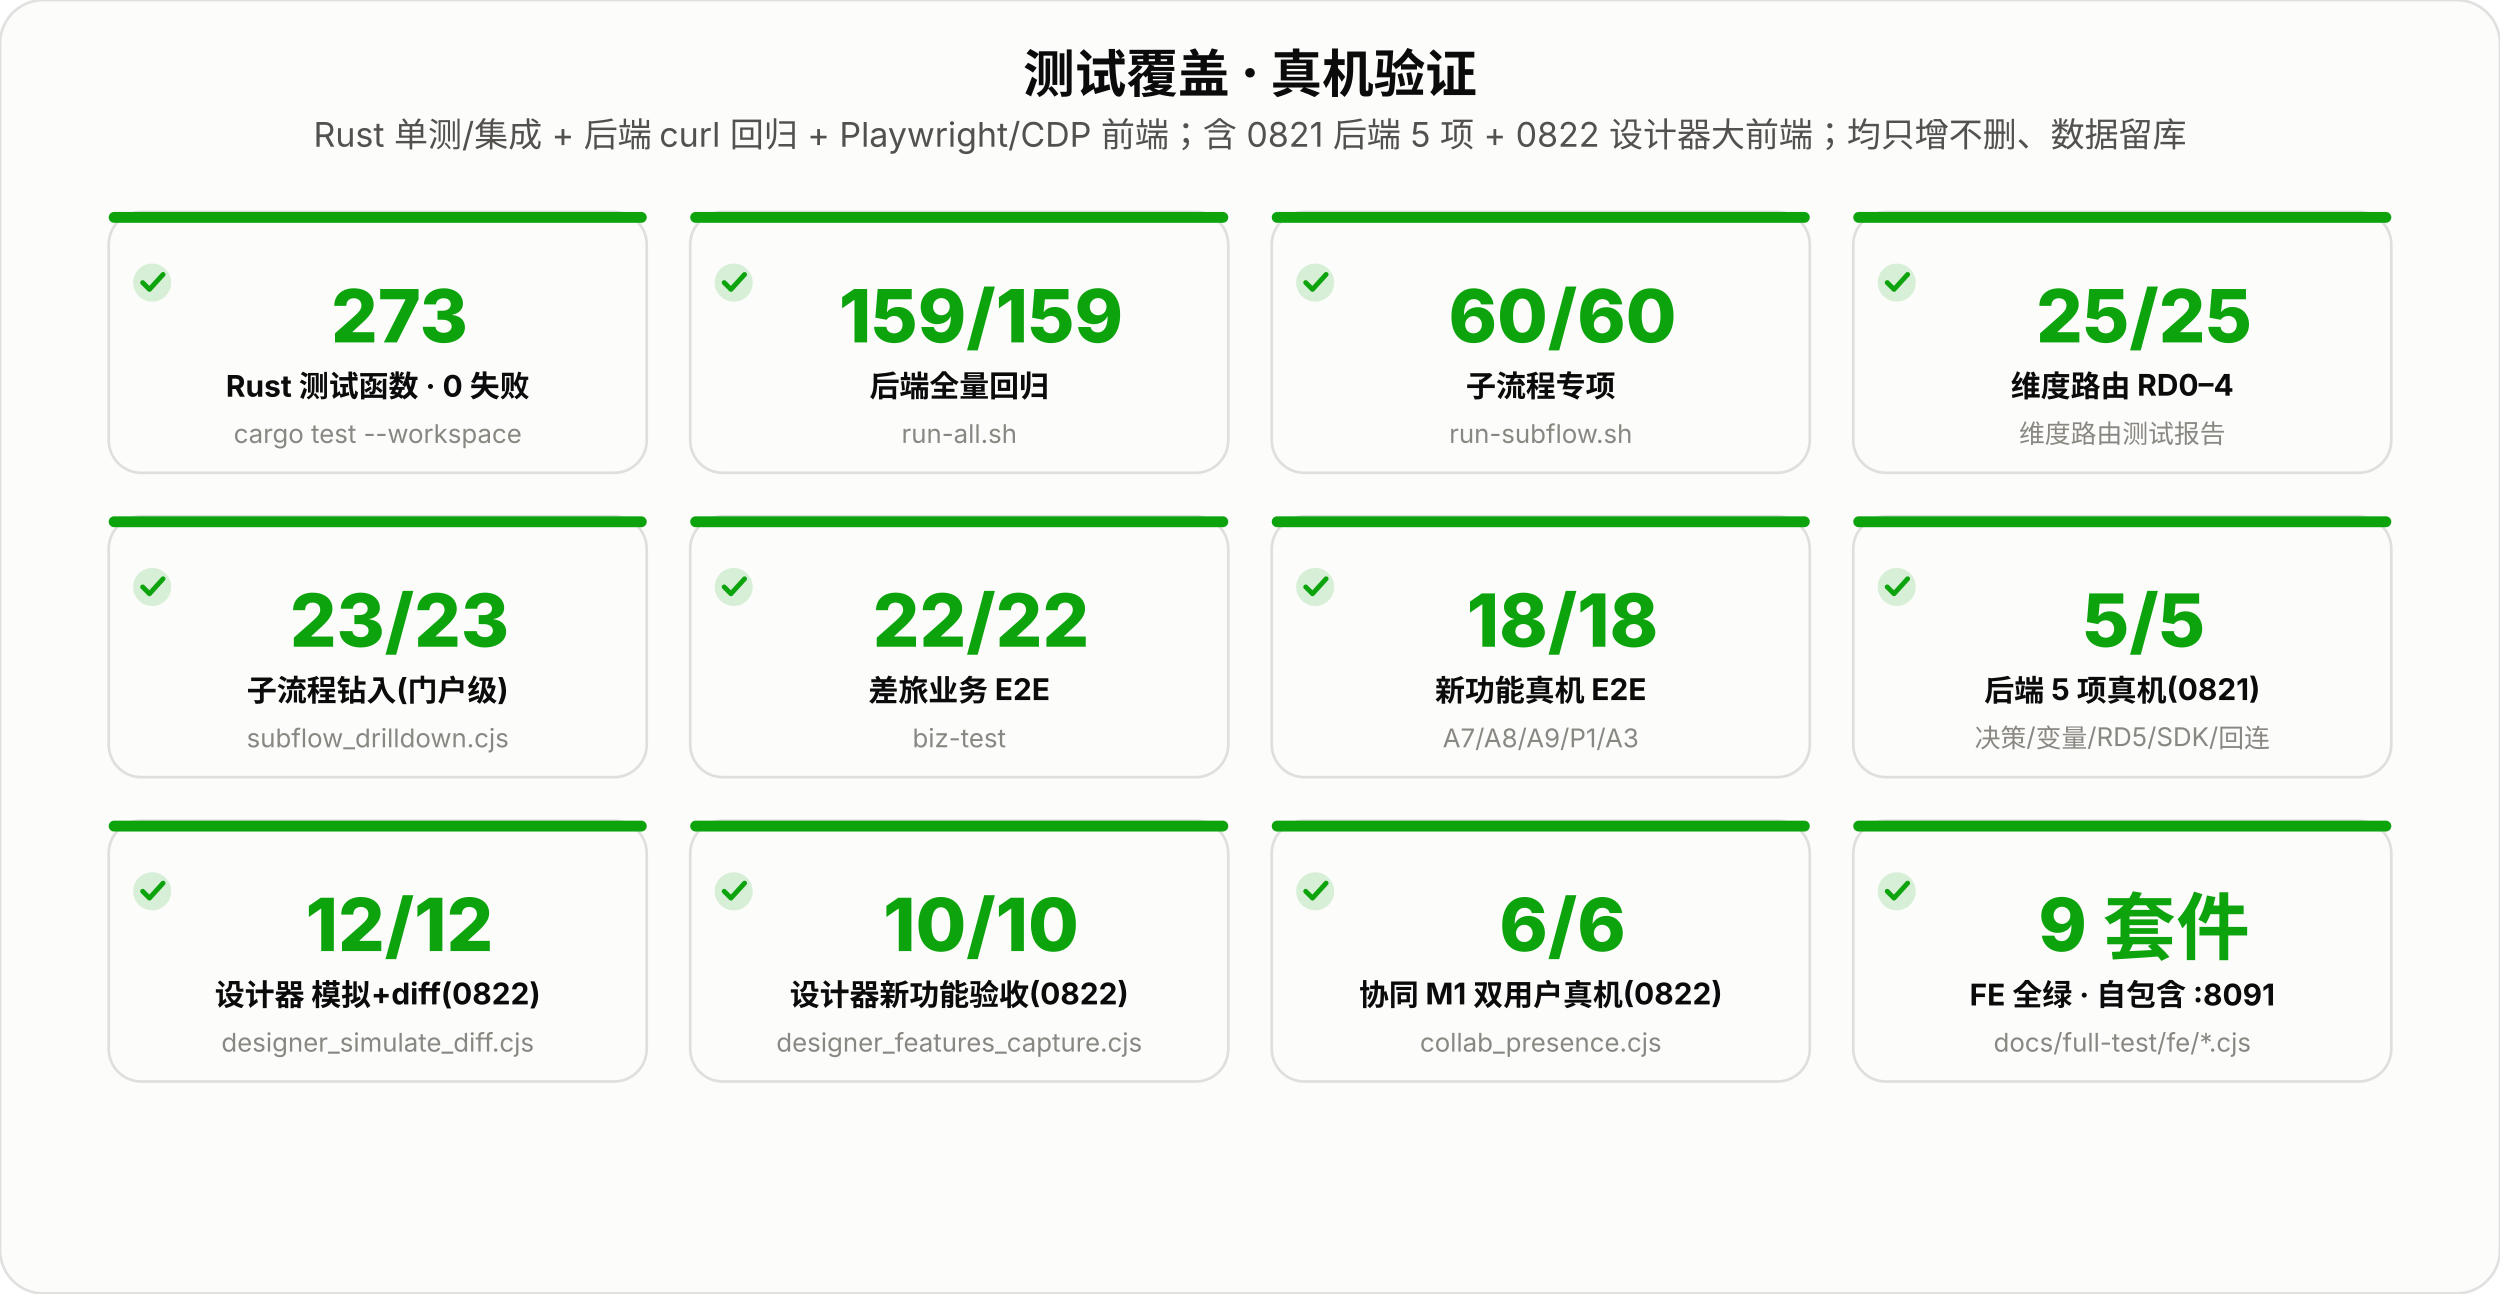
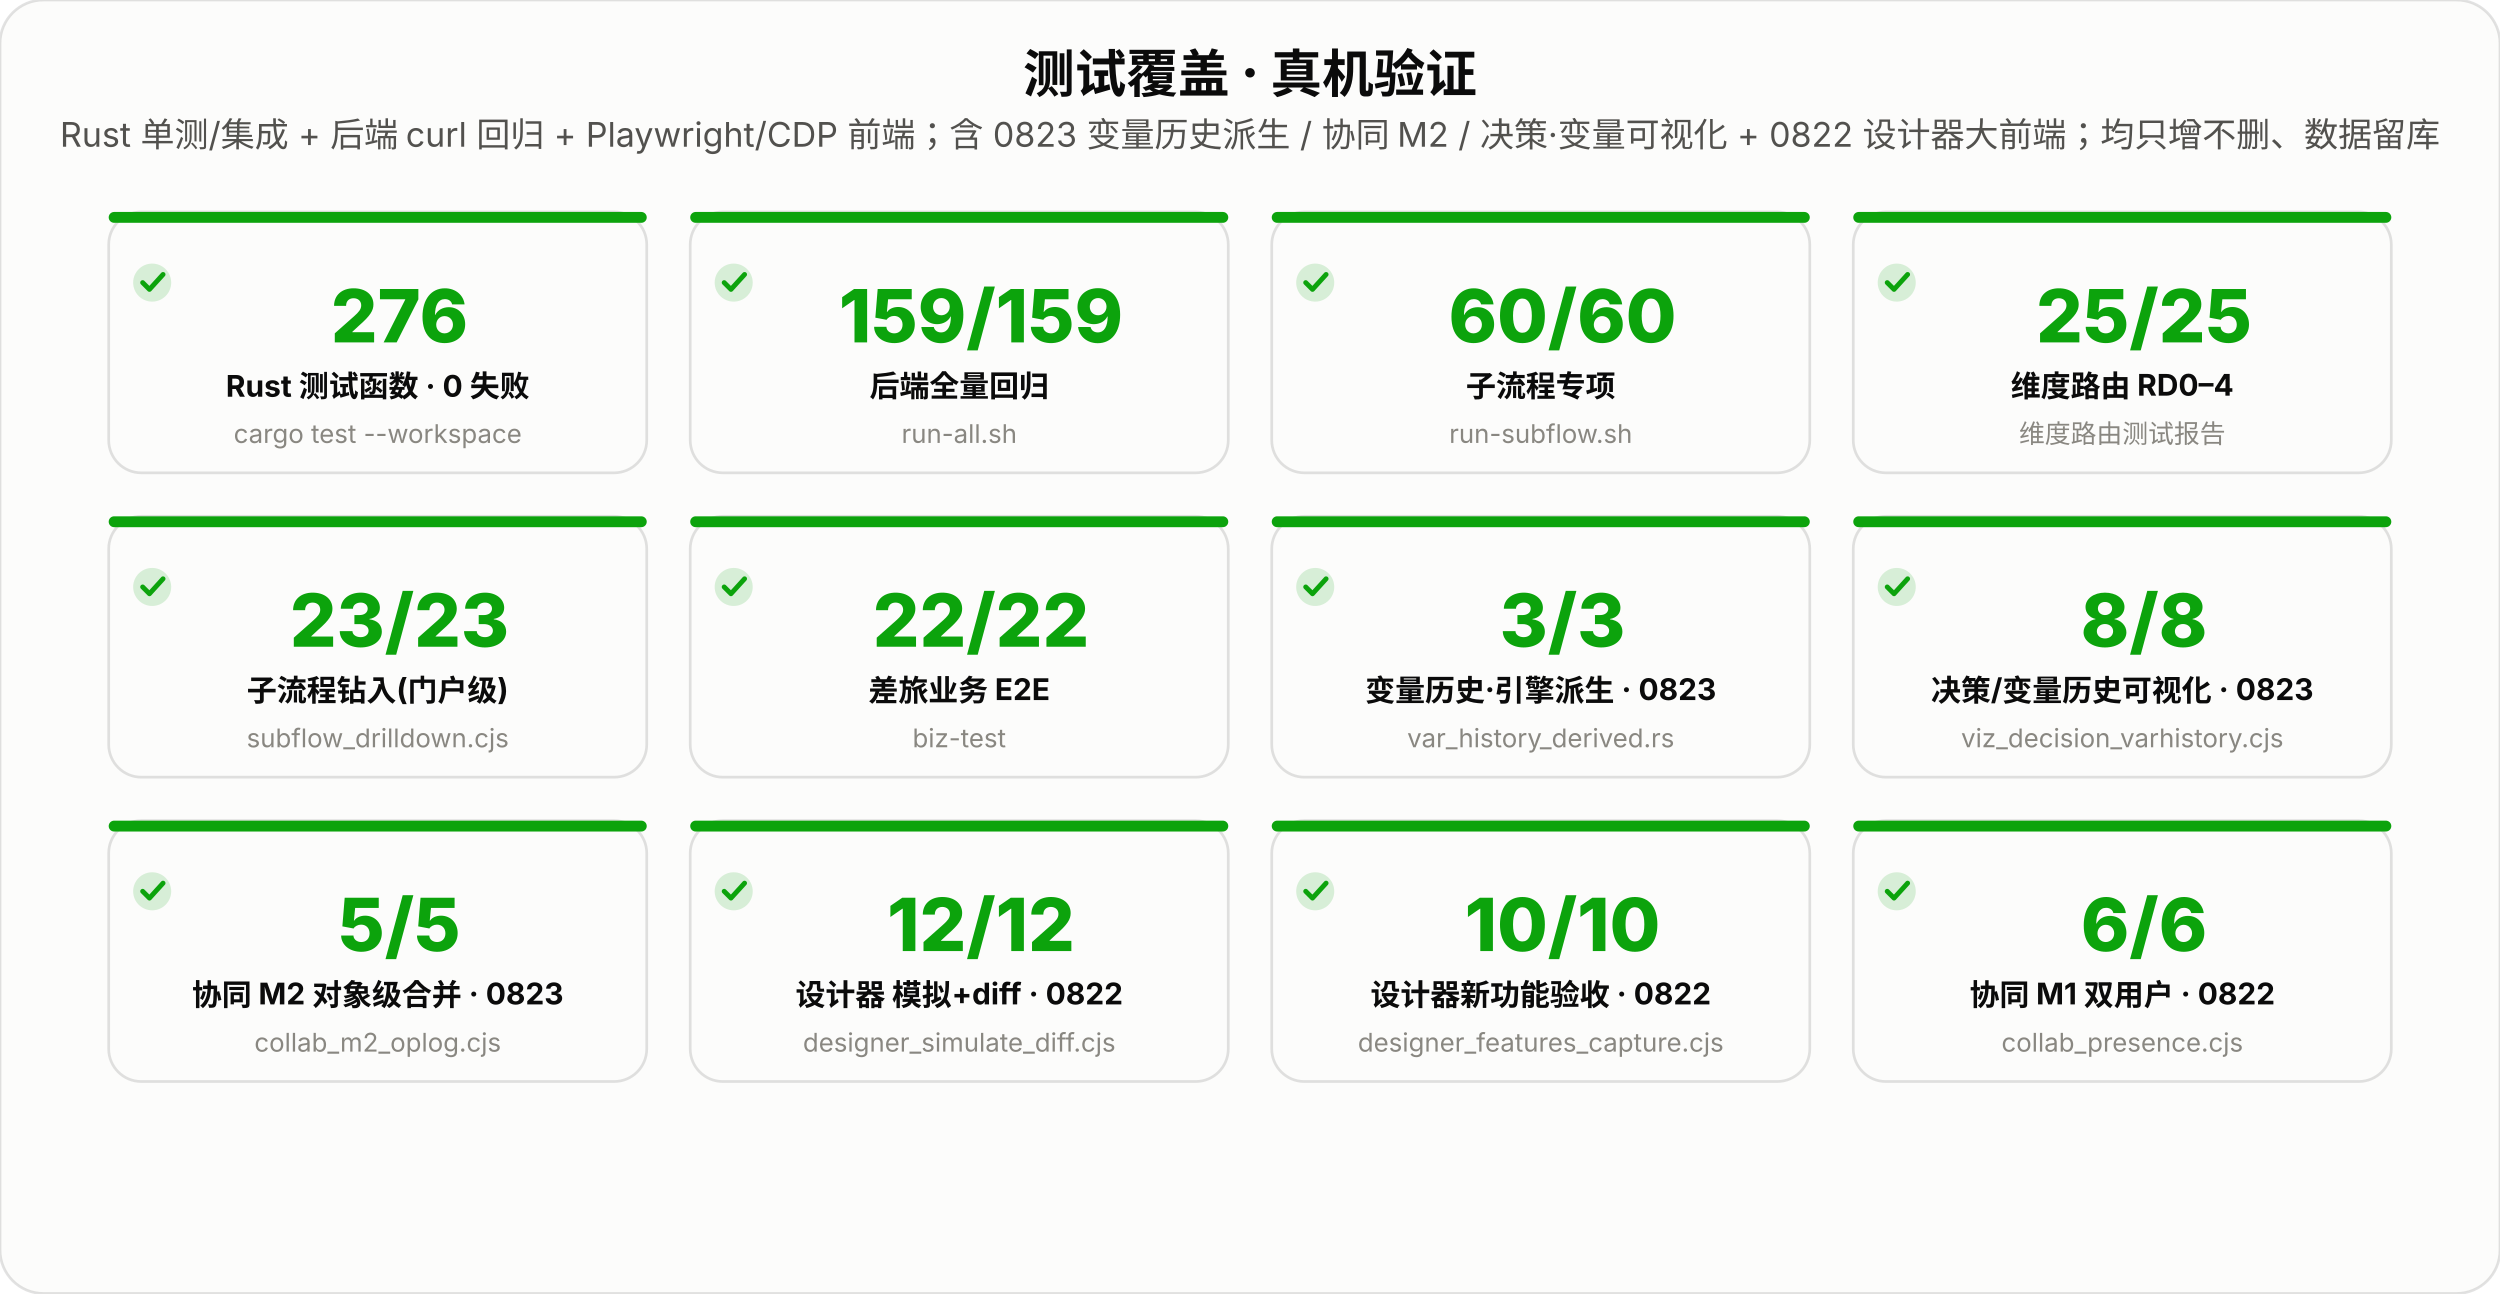
<svg xmlns="http://www.w3.org/2000/svg" width="920" height="476" viewBox="0 0 920 476" role="img">
  <defs>
    <marker id="arr" markerWidth="9" markerHeight="9" refX="6.5" refY="3" orient="auto">
      <path d="M0,0 L6.5,3 L0,6 Z" fill="#898781" />
    </marker>
  </defs>
  <rect x="0" y="0" width="920" height="476" rx="16" fill="#fcfcfb" fill-opacity="1" stroke="rgba(11,11,11,0.12)" stroke-opacity="1" stroke-width="1" />
  <text x="460" y="34" font-family="system-ui,-apple-system,'Segoe UI','PingFang SC','Hiragino Sans GB','Microsoft YaHei',sans-serif" font-size="19" font-weight="800" fill="#0b0b0b" text-anchor="middle" opacity="1">测试覆盖 · 真机验证</text>
-   <text x="460" y="54" font-family="system-ui,-apple-system,'Segoe UI','PingFang SC','Hiragino Sans GB','Microsoft YaHei',sans-serif" font-size="12.5" font-weight="400" fill="#52514e" text-anchor="middle" opacity="1">Rust 单测/集成 + 后端 curl 回归 + Playwright/CDP 前端；含 0821 后端 5 项 + 0822 设计器大前端；均只增不删、数据留库</text>
+   <text x="460" y="54" font-family="system-ui,-apple-system,'Segoe UI','PingFang SC','Hiragino Sans GB','Microsoft YaHei',sans-serif" font-size="12.5" font-weight="400" fill="#52514e" text-anchor="middle" opacity="1">Rust 单测/集成 + 后端 curl 回归 + Playwright/CDP 前端；含 0823 变量历史派生 / 协同 M2 / 决策·变量可视化 + 0822 设计器大前端；均只增不删、数据留库</text>
  <rect x="40" y="78" width="198" height="96" rx="12" fill="#fcfcfb" fill-opacity="1" stroke="rgba(11,11,11,0.12)" stroke-opacity="1" stroke-width="1" />
  <rect x="40" y="78" width="198" height="4" rx="2" fill="#0ca30c" fill-opacity="1" stroke="none" stroke-opacity="1" stroke-width="1" />
  <circle cx="56" cy="104" r="7" fill="#0ca30c" fill-opacity="0.15" />
  <path d="M52.5,104 l2.5,2.5 l5,-5.5" stroke="#0ca30c" stroke-width="1.8" fill="none" stroke-linecap="round" stroke-linejoin="round" />
-   <text x="147" y="126" font-family="system-ui,-apple-system,'Segoe UI','PingFang SC','Hiragino Sans GB','Microsoft YaHei',sans-serif" font-size="27" font-weight="800" fill="#0ca30c" text-anchor="middle" opacity="1" font-variant-numeric="tabular-nums">273</text>
+   <text x="147" y="126" font-family="system-ui,-apple-system,'Segoe UI','PingFang SC','Hiragino Sans GB','Microsoft YaHei',sans-serif" font-size="27" font-weight="800" fill="#0ca30c" text-anchor="middle" opacity="1" font-variant-numeric="tabular-nums">276</text>
  <text x="139" y="146" font-family="system-ui,-apple-system,'Segoe UI','PingFang SC','Hiragino Sans GB','Microsoft YaHei',sans-serif" font-size="11" font-weight="700" fill="#0b0b0b" text-anchor="middle" opacity="1">Rust 测试函数 · 0 失败</text>
  <text x="139" y="163" font-family="system-ui,-apple-system,'Segoe UI','PingFang SC','Hiragino Sans GB','Microsoft YaHei',sans-serif" font-size="9.5" font-weight="400" fill="#898781" text-anchor="middle" opacity="1" font-variant-numeric="tabular-nums">cargo test --workspace</text>
  <rect x="254" y="78" width="198" height="96" rx="12" fill="#fcfcfb" fill-opacity="1" stroke="rgba(11,11,11,0.12)" stroke-opacity="1" stroke-width="1" />
  <rect x="254" y="78" width="198" height="4" rx="2" fill="#0ca30c" fill-opacity="1" stroke="none" stroke-opacity="1" stroke-width="1" />
  <circle cx="270" cy="104" r="7" fill="#0ca30c" fill-opacity="0.15" />
  <path d="M266.5,104 l2.5,2.5 l5,-5.5" stroke="#0ca30c" stroke-width="1.8" fill="none" stroke-linecap="round" stroke-linejoin="round" />
  <text x="361" y="126" font-family="system-ui,-apple-system,'Segoe UI','PingFang SC','Hiragino Sans GB','Microsoft YaHei',sans-serif" font-size="27" font-weight="800" fill="#0ca30c" text-anchor="middle" opacity="1" font-variant-numeric="tabular-nums">159/159</text>
  <text x="353" y="146" font-family="system-ui,-apple-system,'Segoe UI','PingFang SC','Hiragino Sans GB','Microsoft YaHei',sans-serif" font-size="11" font-weight="700" fill="#0b0b0b" text-anchor="middle" opacity="1">后端全量回归</text>
  <text x="353" y="163" font-family="system-ui,-apple-system,'Segoe UI','PingFang SC','Hiragino Sans GB','Microsoft YaHei',sans-serif" font-size="9.5" font-weight="400" fill="#898781" text-anchor="middle" opacity="1" font-variant-numeric="tabular-nums">run-all.sh</text>
  <rect x="468" y="78" width="198" height="96" rx="12" fill="#fcfcfb" fill-opacity="1" stroke="rgba(11,11,11,0.12)" stroke-opacity="1" stroke-width="1" />
  <rect x="468" y="78" width="198" height="4" rx="2" fill="#0ca30c" fill-opacity="1" stroke="none" stroke-opacity="1" stroke-width="1" />
  <circle cx="484" cy="104" r="7" fill="#0ca30c" fill-opacity="0.15" />
  <path d="M480.5,104 l2.5,2.5 l5,-5.5" stroke="#0ca30c" stroke-width="1.8" fill="none" stroke-linecap="round" stroke-linejoin="round" />
  <text x="575" y="126" font-family="system-ui,-apple-system,'Segoe UI','PingFang SC','Hiragino Sans GB','Microsoft YaHei',sans-serif" font-size="27" font-weight="800" fill="#0ca30c" text-anchor="middle" opacity="1" font-variant-numeric="tabular-nums">60/60</text>
  <text x="567" y="146" font-family="system-ui,-apple-system,'Segoe UI','PingFang SC','Hiragino Sans GB','Microsoft YaHei',sans-serif" font-size="11" font-weight="700" fill="#0b0b0b" text-anchor="middle" opacity="1">子流程专项</text>
  <text x="567" y="163" font-family="system-ui,-apple-system,'Segoe UI','PingFang SC','Hiragino Sans GB','Microsoft YaHei',sans-serif" font-size="9.5" font-weight="400" fill="#898781" text-anchor="middle" opacity="1" font-variant-numeric="tabular-nums">run-subflow.sh</text>
  <rect x="682" y="78" width="198" height="96" rx="12" fill="#fcfcfb" fill-opacity="1" stroke="rgba(11,11,11,0.12)" stroke-opacity="1" stroke-width="1" />
  <rect x="682" y="78" width="198" height="4" rx="2" fill="#0ca30c" fill-opacity="1" stroke="none" stroke-opacity="1" stroke-width="1" />
  <circle cx="698" cy="104" r="7" fill="#0ca30c" fill-opacity="0.15" />
  <path d="M694.5,104 l2.5,2.5 l5,-5.5" stroke="#0ca30c" stroke-width="1.8" fill="none" stroke-linecap="round" stroke-linejoin="round" />
  <text x="789" y="126" font-family="system-ui,-apple-system,'Segoe UI','PingFang SC','Hiragino Sans GB','Microsoft YaHei',sans-serif" font-size="27" font-weight="800" fill="#0ca30c" text-anchor="middle" opacity="1" font-variant-numeric="tabular-nums">25/25</text>
  <text x="781" y="146" font-family="system-ui,-apple-system,'Segoe UI','PingFang SC','Hiragino Sans GB','Microsoft YaHei',sans-serif" font-size="11" font-weight="700" fill="#0b0b0b" text-anchor="middle" opacity="1">维度路由 RD0–4</text>
  <text x="781" y="163" font-family="system-ui,-apple-system,'Segoe UI','PingFang SC','Hiragino Sans GB','Microsoft YaHei',sans-serif" font-size="9.5" font-weight="400" fill="#898781" text-anchor="middle" opacity="1" font-variant-numeric="tabular-nums">维度路由测试报告</text>
  <rect x="40" y="190" width="198" height="96" rx="12" fill="#fcfcfb" fill-opacity="1" stroke="rgba(11,11,11,0.12)" stroke-opacity="1" stroke-width="1" />
  <rect x="40" y="190" width="198" height="4" rx="2" fill="#0ca30c" fill-opacity="1" stroke="none" stroke-opacity="1" stroke-width="1" />
  <circle cx="56" cy="216" r="7" fill="#0ca30c" fill-opacity="0.15" />
  <path d="M52.5,216 l2.5,2.5 l5,-5.5" stroke="#0ca30c" stroke-width="1.8" fill="none" stroke-linecap="round" stroke-linejoin="round" />
  <text x="147" y="238" font-family="system-ui,-apple-system,'Segoe UI','PingFang SC','Hiragino Sans GB','Microsoft YaHei',sans-serif" font-size="27" font-weight="800" fill="#0ca30c" text-anchor="middle" opacity="1" font-variant-numeric="tabular-nums">23/23</text>
  <text x="139" y="258" font-family="system-ui,-apple-system,'Segoe UI','PingFang SC','Hiragino Sans GB','Microsoft YaHei',sans-serif" font-size="11" font-weight="700" fill="#0b0b0b" text-anchor="middle" opacity="1">子流程钻入(门户级)</text>
  <text x="139" y="275" font-family="system-ui,-apple-system,'Segoe UI','PingFang SC','Hiragino Sans GB','Microsoft YaHei',sans-serif" font-size="9.5" font-weight="400" fill="#898781" text-anchor="middle" opacity="1" font-variant-numeric="tabular-nums">subflow_drilldown.cjs</text>
  <rect x="254" y="190" width="198" height="96" rx="12" fill="#fcfcfb" fill-opacity="1" stroke="rgba(11,11,11,0.12)" stroke-opacity="1" stroke-width="1" />
  <rect x="254" y="190" width="198" height="4" rx="2" fill="#0ca30c" fill-opacity="1" stroke="none" stroke-opacity="1" stroke-width="1" />
  <circle cx="270" cy="216" r="7" fill="#0ca30c" fill-opacity="0.15" />
  <path d="M266.5,216 l2.5,2.5 l5,-5.5" stroke="#0ca30c" stroke-width="1.8" fill="none" stroke-linecap="round" stroke-linejoin="round" />
  <text x="361" y="238" font-family="system-ui,-apple-system,'Segoe UI','PingFang SC','Hiragino Sans GB','Microsoft YaHei',sans-serif" font-size="27" font-weight="800" fill="#0ca30c" text-anchor="middle" opacity="1" font-variant-numeric="tabular-nums">22/22</text>
  <text x="353" y="258" font-family="system-ui,-apple-system,'Segoe UI','PingFang SC','Hiragino Sans GB','Microsoft YaHei',sans-serif" font-size="11" font-weight="700" fill="#0b0b0b" text-anchor="middle" opacity="1">差旅业务 E2E</text>
  <text x="353" y="275" font-family="system-ui,-apple-system,'Segoe UI','PingFang SC','Hiragino Sans GB','Microsoft YaHei',sans-serif" font-size="9.5" font-weight="400" fill="#898781" text-anchor="middle" opacity="1" font-variant-numeric="tabular-nums">biz-test</text>
  <rect x="468" y="190" width="198" height="96" rx="12" fill="#fcfcfb" fill-opacity="1" stroke="rgba(11,11,11,0.12)" stroke-opacity="1" stroke-width="1" />
  <rect x="468" y="190" width="198" height="4" rx="2" fill="#0ca30c" fill-opacity="1" stroke="none" stroke-opacity="1" stroke-width="1" />
  <circle cx="484" cy="216" r="7" fill="#0ca30c" fill-opacity="0.15" />
  <path d="M480.5,216 l2.5,2.5 l5,-5.5" stroke="#0ca30c" stroke-width="1.8" fill="none" stroke-linecap="round" stroke-linejoin="round" />
-   <text x="575" y="238" font-family="system-ui,-apple-system,'Segoe UI','PingFang SC','Hiragino Sans GB','Microsoft YaHei',sans-serif" font-size="27" font-weight="800" fill="#0ca30c" text-anchor="middle" opacity="1" font-variant-numeric="tabular-nums">18/18</text>
-   <text x="567" y="258" font-family="system-ui,-apple-system,'Segoe UI','PingFang SC','Hiragino Sans GB','Microsoft YaHei',sans-serif" font-size="11" font-weight="700" fill="#0b0b0b" text-anchor="middle" opacity="1">新功能真机 E2E</text>
-   <text x="567" y="275" font-family="system-ui,-apple-system,'Segoe UI','PingFang SC','Hiragino Sans GB','Microsoft YaHei',sans-serif" font-size="9.5" font-weight="400" fill="#898781" text-anchor="middle" opacity="1" font-variant-numeric="tabular-nums">A7/A8/A9/P1/A3</text>
+   <text x="575" y="238" font-family="system-ui,-apple-system,'Segoe UI','PingFang SC','Hiragino Sans GB','Microsoft YaHei',sans-serif" font-size="27" font-weight="800" fill="#0ca30c" text-anchor="middle" opacity="1" font-variant-numeric="tabular-nums">3/3</text>
+   <text x="567" y="258" font-family="system-ui,-apple-system,'Segoe UI','PingFang SC','Hiragino Sans GB','Microsoft YaHei',sans-serif" font-size="11" font-weight="700" fill="#0b0b0b" text-anchor="middle" opacity="1">变量历史·引擎派生 · 0823</text>
+   <text x="567" y="275" font-family="system-ui,-apple-system,'Segoe UI','PingFang SC','Hiragino Sans GB','Microsoft YaHei',sans-serif" font-size="9.5" font-weight="400" fill="#898781" text-anchor="middle" opacity="1" font-variant-numeric="tabular-nums">var_history_derived.rs</text>
  <rect x="682" y="190" width="198" height="96" rx="12" fill="#fcfcfb" fill-opacity="1" stroke="rgba(11,11,11,0.12)" stroke-opacity="1" stroke-width="1" />
  <rect x="682" y="190" width="198" height="4" rx="2" fill="#0ca30c" fill-opacity="1" stroke="none" stroke-opacity="1" stroke-width="1" />
  <circle cx="698" cy="216" r="7" fill="#0ca30c" fill-opacity="0.15" />
  <path d="M694.5,216 l2.5,2.5 l5,-5.5" stroke="#0ca30c" stroke-width="1.8" fill="none" stroke-linecap="round" stroke-linejoin="round" />
-   <text x="789" y="238" font-family="system-ui,-apple-system,'Segoe UI','PingFang SC','Hiragino Sans GB','Microsoft YaHei',sans-serif" font-size="27" font-weight="800" fill="#0ca30c" text-anchor="middle" opacity="1" font-variant-numeric="tabular-nums">5/5</text>
-   <text x="781" y="258" font-family="system-ui,-apple-system,'Segoe UI','PingFang SC','Hiragino Sans GB','Microsoft YaHei',sans-serif" font-size="11" font-weight="700" fill="#0b0b0b" text-anchor="middle" opacity="1">后端 5 项真机(0821)</text>
-   <text x="781" y="275" font-family="system-ui,-apple-system,'Segoe UI','PingFang SC','Hiragino Sans GB','Microsoft YaHei',sans-serif" font-size="9.5" font-weight="400" fill="#898781" text-anchor="middle" opacity="1" font-variant-numeric="tabular-nums">决策/变量/RD5/SDK/回连</text>
+   <text x="789" y="238" font-family="system-ui,-apple-system,'Segoe UI','PingFang SC','Hiragino Sans GB','Microsoft YaHei',sans-serif" font-size="27" font-weight="800" fill="#0ca30c" text-anchor="middle" opacity="1" font-variant-numeric="tabular-nums">8/8</text>
+   <text x="781" y="258" font-family="system-ui,-apple-system,'Segoe UI','PingFang SC','Hiragino Sans GB','Microsoft YaHei',sans-serif" font-size="11" font-weight="700" fill="#0b0b0b" text-anchor="middle" opacity="1">决策/变量历史可视化 · 0823</text>
+   <text x="781" y="275" font-family="system-ui,-apple-system,'Segoe UI','PingFang SC','Hiragino Sans GB','Microsoft YaHei',sans-serif" font-size="9.5" font-weight="400" fill="#898781" text-anchor="middle" opacity="1" font-variant-numeric="tabular-nums">viz_decision_varhistory.cjs</text>
  <rect x="40" y="302" width="198" height="96" rx="12" fill="#fcfcfb" fill-opacity="1" stroke="rgba(11,11,11,0.12)" stroke-opacity="1" stroke-width="1" />
  <rect x="40" y="302" width="198" height="4" rx="2" fill="#0ca30c" fill-opacity="1" stroke="none" stroke-opacity="1" stroke-width="1" />
  <circle cx="56" cy="328" r="7" fill="#0ca30c" fill-opacity="0.15" />
  <path d="M52.5,328 l2.5,2.5 l5,-5.5" stroke="#0ca30c" stroke-width="1.8" fill="none" stroke-linecap="round" stroke-linejoin="round" />
-   <text x="147" y="350" font-family="system-ui,-apple-system,'Segoe UI','PingFang SC','Hiragino Sans GB','Microsoft YaHei',sans-serif" font-size="27" font-weight="800" fill="#0ca30c" text-anchor="middle" opacity="1" font-variant-numeric="tabular-nums">12/12</text>
-   <text x="139" y="370" font-family="system-ui,-apple-system,'Segoe UI','PingFang SC','Hiragino Sans GB','Microsoft YaHei',sans-serif" font-size="11" font-weight="700" fill="#0b0b0b" text-anchor="middle" opacity="1">设计器 模拟+diff(0822)</text>
-   <text x="139" y="387" font-family="system-ui,-apple-system,'Segoe UI','PingFang SC','Hiragino Sans GB','Microsoft YaHei',sans-serif" font-size="9.5" font-weight="400" fill="#898781" text-anchor="middle" opacity="1" font-variant-numeric="tabular-nums">designer_simulate_diff.cjs</text>
+   <text x="147" y="350" font-family="system-ui,-apple-system,'Segoe UI','PingFang SC','Hiragino Sans GB','Microsoft YaHei',sans-serif" font-size="27" font-weight="800" fill="#0ca30c" text-anchor="middle" opacity="1" font-variant-numeric="tabular-nums">5/5</text>
+   <text x="139" y="370" font-family="system-ui,-apple-system,'Segoe UI','PingFang SC','Hiragino Sans GB','Microsoft YaHei',sans-serif" font-size="11" font-weight="700" fill="#0b0b0b" text-anchor="middle" opacity="1">协同 M2 对象级合并 · 0823</text>
+   <text x="139" y="387" font-family="system-ui,-apple-system,'Segoe UI','PingFang SC','Hiragino Sans GB','Microsoft YaHei',sans-serif" font-size="9.5" font-weight="400" fill="#898781" text-anchor="middle" opacity="1" font-variant-numeric="tabular-nums">collab_m2_oplog.cjs</text>
  <rect x="254" y="302" width="198" height="96" rx="12" fill="#fcfcfb" fill-opacity="1" stroke="rgba(11,11,11,0.12)" stroke-opacity="1" stroke-width="1" />
  <rect x="254" y="302" width="198" height="4" rx="2" fill="#0ca30c" fill-opacity="1" stroke="none" stroke-opacity="1" stroke-width="1" />
  <circle cx="270" cy="328" r="7" fill="#0ca30c" fill-opacity="0.15" />
  <path d="M266.5,328 l2.5,2.5 l5,-5.5" stroke="#0ca30c" stroke-width="1.8" fill="none" stroke-linecap="round" stroke-linejoin="round" />
-   <text x="361" y="350" font-family="system-ui,-apple-system,'Segoe UI','PingFang SC','Hiragino Sans GB','Microsoft YaHei',sans-serif" font-size="27" font-weight="800" fill="#0ca30c" text-anchor="middle" opacity="1" font-variant-numeric="tabular-nums">10/10</text>
-   <text x="353" y="370" font-family="system-ui,-apple-system,'Segoe UI','PingFang SC','Hiragino Sans GB','Microsoft YaHei',sans-serif" font-size="11" font-weight="700" fill="#0b0b0b" text-anchor="middle" opacity="1">设计器新功能验收(0822)</text>
-   <text x="353" y="387" font-family="system-ui,-apple-system,'Segoe UI','PingFang SC','Hiragino Sans GB','Microsoft YaHei',sans-serif" font-size="9.5" font-weight="400" fill="#898781" text-anchor="middle" opacity="1" font-variant-numeric="tabular-nums">designer_features_capture.cjs</text>
+   <text x="361" y="350" font-family="system-ui,-apple-system,'Segoe UI','PingFang SC','Hiragino Sans GB','Microsoft YaHei',sans-serif" font-size="27" font-weight="800" fill="#0ca30c" text-anchor="middle" opacity="1" font-variant-numeric="tabular-nums">12/12</text>
+   <text x="353" y="370" font-family="system-ui,-apple-system,'Segoe UI','PingFang SC','Hiragino Sans GB','Microsoft YaHei',sans-serif" font-size="11" font-weight="700" fill="#0b0b0b" text-anchor="middle" opacity="1">设计器 模拟+diff · 0822</text>
+   <text x="353" y="387" font-family="system-ui,-apple-system,'Segoe UI','PingFang SC','Hiragino Sans GB','Microsoft YaHei',sans-serif" font-size="9.5" font-weight="400" fill="#898781" text-anchor="middle" opacity="1" font-variant-numeric="tabular-nums">designer_simulate_diff.cjs</text>
  <rect x="468" y="302" width="198" height="96" rx="12" fill="#fcfcfb" fill-opacity="1" stroke="rgba(11,11,11,0.12)" stroke-opacity="1" stroke-width="1" />
  <rect x="468" y="302" width="198" height="4" rx="2" fill="#0ca30c" fill-opacity="1" stroke="none" stroke-opacity="1" stroke-width="1" />
  <circle cx="484" cy="328" r="7" fill="#0ca30c" fill-opacity="0.15" />
  <path d="M480.5,328 l2.5,2.5 l5,-5.5" stroke="#0ca30c" stroke-width="1.8" fill="none" stroke-linecap="round" stroke-linejoin="round" />
-   <text x="575" y="350" font-family="system-ui,-apple-system,'Segoe UI','PingFang SC','Hiragino Sans GB','Microsoft YaHei',sans-serif" font-size="27" font-weight="800" fill="#0ca30c" text-anchor="middle" opacity="1" font-variant-numeric="tabular-nums">6/6</text>
-   <text x="567" y="370" font-family="system-ui,-apple-system,'Segoe UI','PingFang SC','Hiragino Sans GB','Microsoft YaHei',sans-serif" font-size="11" font-weight="700" fill="#0b0b0b" text-anchor="middle" opacity="1">协同 M1 双用户真机(0822)</text>
-   <text x="567" y="387" font-family="system-ui,-apple-system,'Segoe UI','PingFang SC','Hiragino Sans GB','Microsoft YaHei',sans-serif" font-size="9.5" font-weight="400" fill="#898781" text-anchor="middle" opacity="1" font-variant-numeric="tabular-nums">collab_presence.cjs</text>
+   <text x="575" y="350" font-family="system-ui,-apple-system,'Segoe UI','PingFang SC','Hiragino Sans GB','Microsoft YaHei',sans-serif" font-size="27" font-weight="800" fill="#0ca30c" text-anchor="middle" opacity="1" font-variant-numeric="tabular-nums">10/10</text>
+   <text x="567" y="370" font-family="system-ui,-apple-system,'Segoe UI','PingFang SC','Hiragino Sans GB','Microsoft YaHei',sans-serif" font-size="11" font-weight="700" fill="#0b0b0b" text-anchor="middle" opacity="1">设计器新功能验收 · 0822</text>
+   <text x="567" y="387" font-family="system-ui,-apple-system,'Segoe UI','PingFang SC','Hiragino Sans GB','Microsoft YaHei',sans-serif" font-size="9.5" font-weight="400" fill="#898781" text-anchor="middle" opacity="1" font-variant-numeric="tabular-nums">designer_features_capture.cjs</text>
  <rect x="682" y="302" width="198" height="96" rx="12" fill="#fcfcfb" fill-opacity="1" stroke="rgba(11,11,11,0.12)" stroke-opacity="1" stroke-width="1" />
  <rect x="682" y="302" width="198" height="4" rx="2" fill="#0ca30c" fill-opacity="1" stroke="none" stroke-opacity="1" stroke-width="1" />
  <circle cx="698" cy="328" r="7" fill="#0ca30c" fill-opacity="0.15" />
  <path d="M694.5,328 l2.5,2.5 l5,-5.5" stroke="#0ca30c" stroke-width="1.8" fill="none" stroke-linecap="round" stroke-linejoin="round" />
-   <text x="789" y="350" font-family="system-ui,-apple-system,'Segoe UI','PingFang SC','Hiragino Sans GB','Microsoft YaHei',sans-serif" font-size="27" font-weight="800" fill="#0ca30c" text-anchor="middle" opacity="1" font-variant-numeric="tabular-nums">9 套件</text>
-   <text x="781" y="370" font-family="system-ui,-apple-system,'Segoe UI','PingFang SC','Hiragino Sans GB','Microsoft YaHei',sans-serif" font-size="11" font-weight="700" fill="#0b0b0b" text-anchor="middle" opacity="1">FE 全绿 · 自包含 :8091</text>
-   <text x="781" y="387" font-family="system-ui,-apple-system,'Segoe UI','PingFang SC','Hiragino Sans GB','Microsoft YaHei',sans-serif" font-size="9.5" font-weight="400" fill="#898781" text-anchor="middle" opacity="1" font-variant-numeric="tabular-nums">docs/full-test/fe/*.cjs</text>
+   <text x="789" y="350" font-family="system-ui,-apple-system,'Segoe UI','PingFang SC','Hiragino Sans GB','Microsoft YaHei',sans-serif" font-size="27" font-weight="800" fill="#0ca30c" text-anchor="middle" opacity="1" font-variant-numeric="tabular-nums">6/6</text>
+   <text x="781" y="370" font-family="system-ui,-apple-system,'Segoe UI','PingFang SC','Hiragino Sans GB','Microsoft YaHei',sans-serif" font-size="11" font-weight="700" fill="#0b0b0b" text-anchor="middle" opacity="1">协同 M1 双用户 · 0822</text>
+   <text x="781" y="387" font-family="system-ui,-apple-system,'Segoe UI','PingFang SC','Hiragino Sans GB','Microsoft YaHei',sans-serif" font-size="9.5" font-weight="400" fill="#898781" text-anchor="middle" opacity="1" font-variant-numeric="tabular-nums">collab_presence.cjs</text>
</svg>
